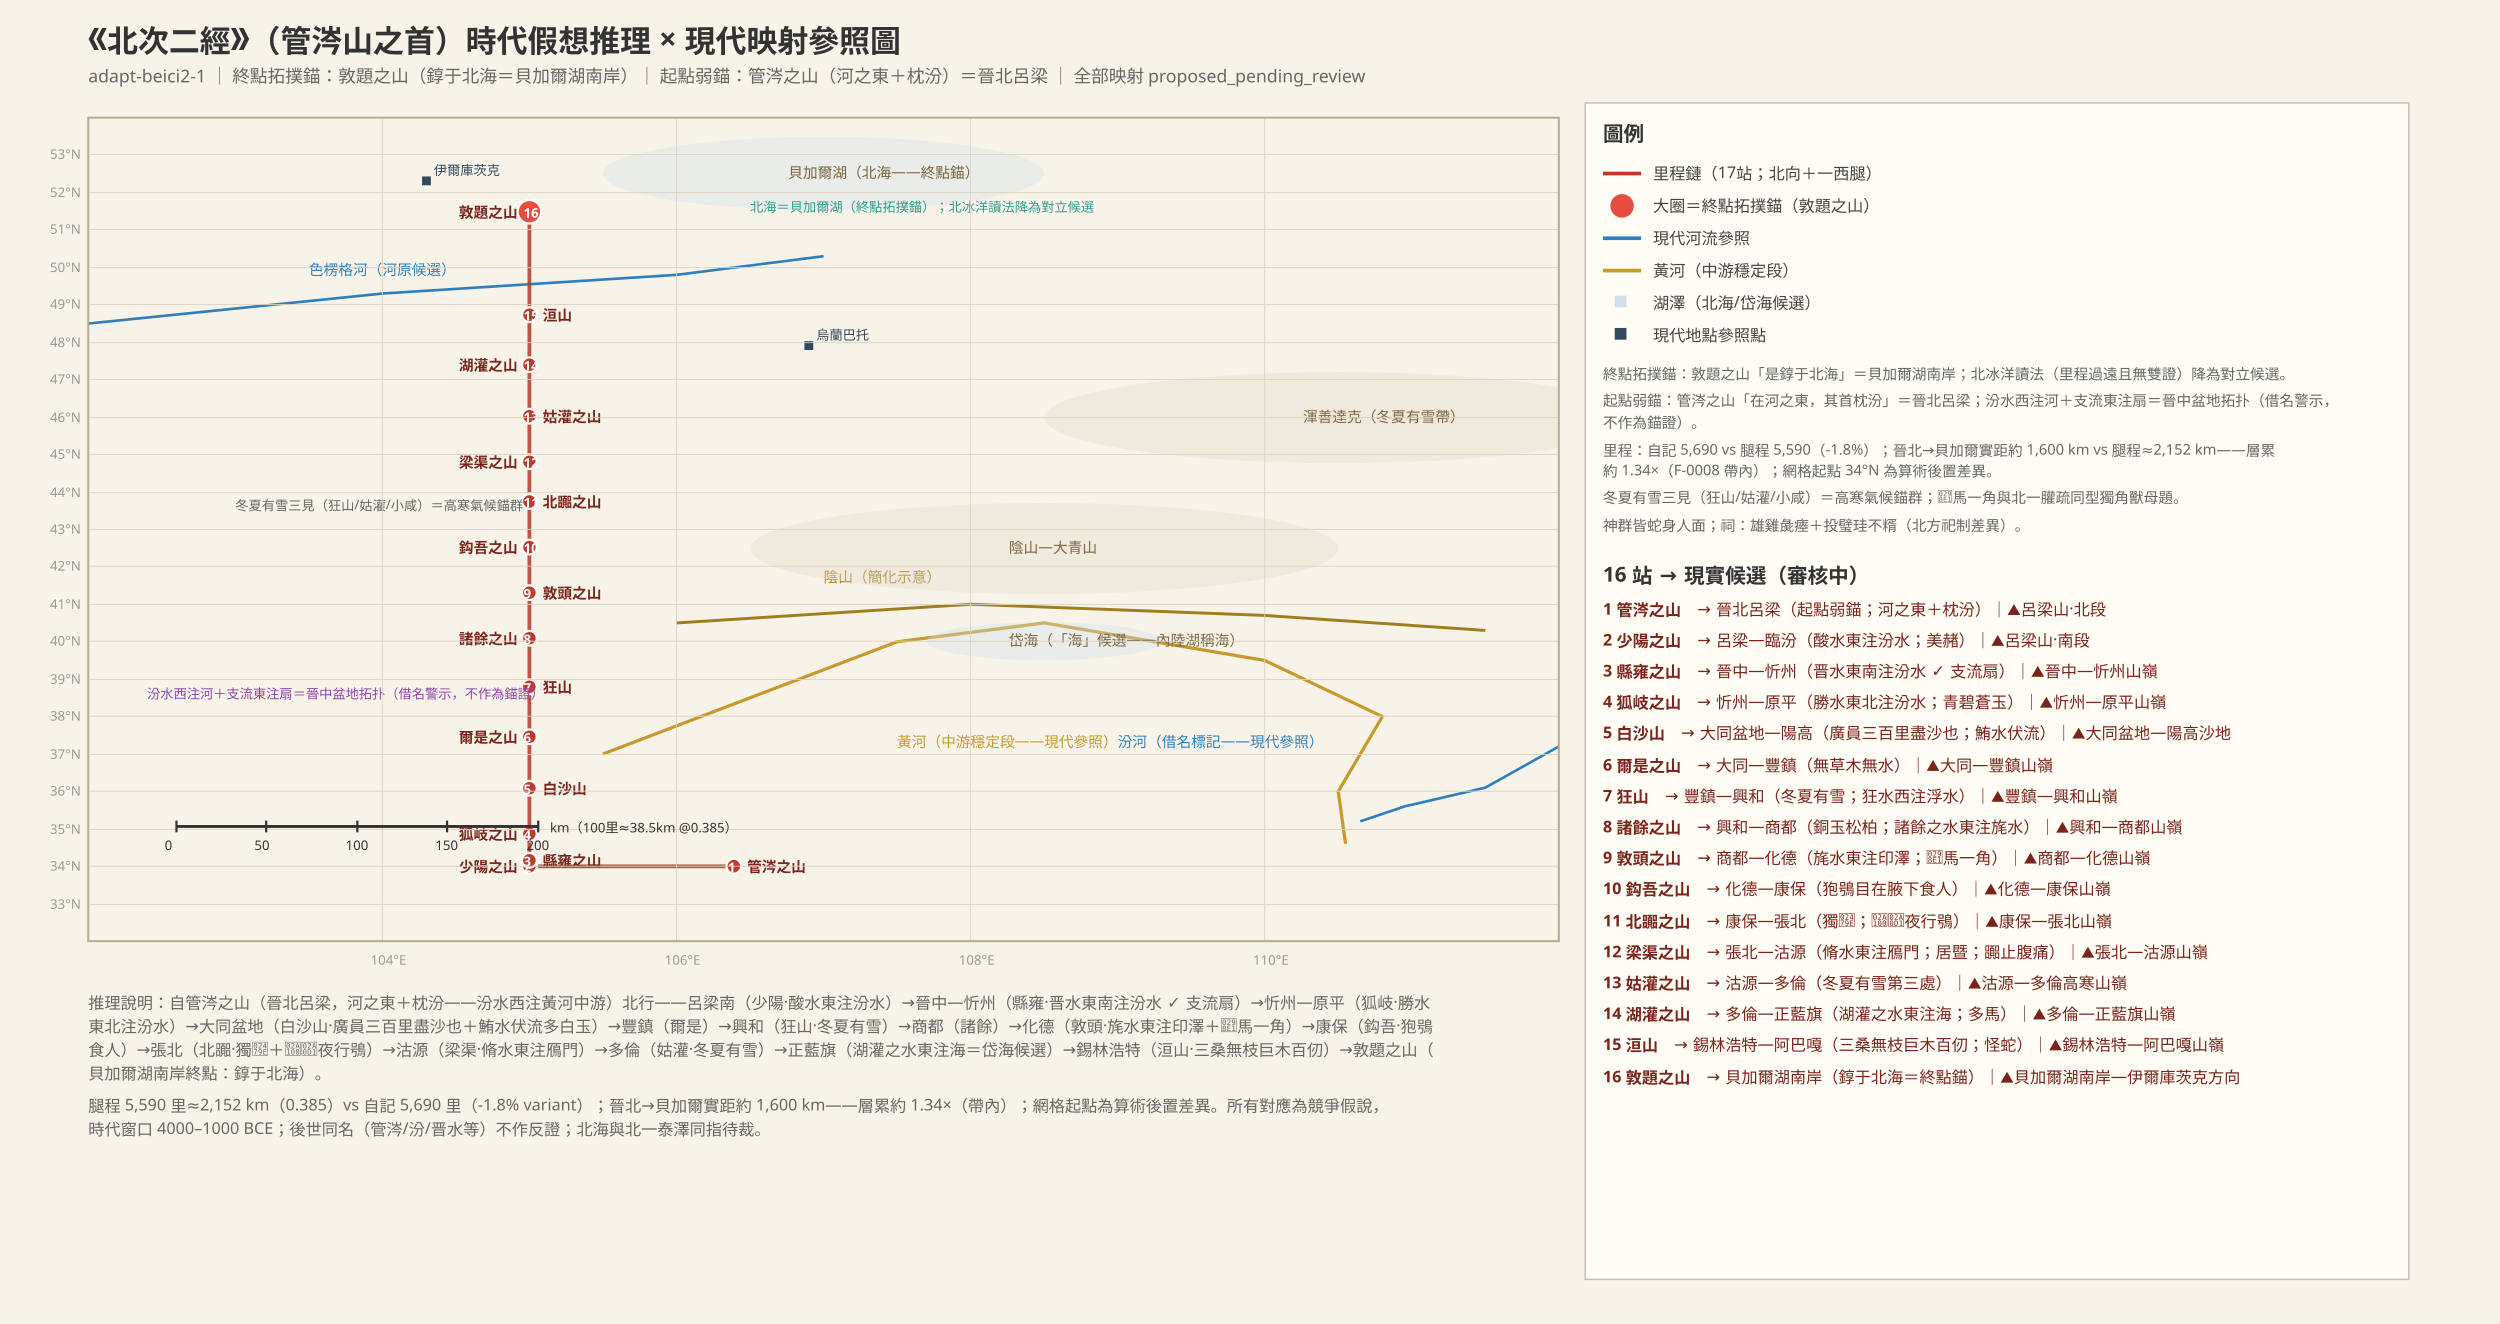
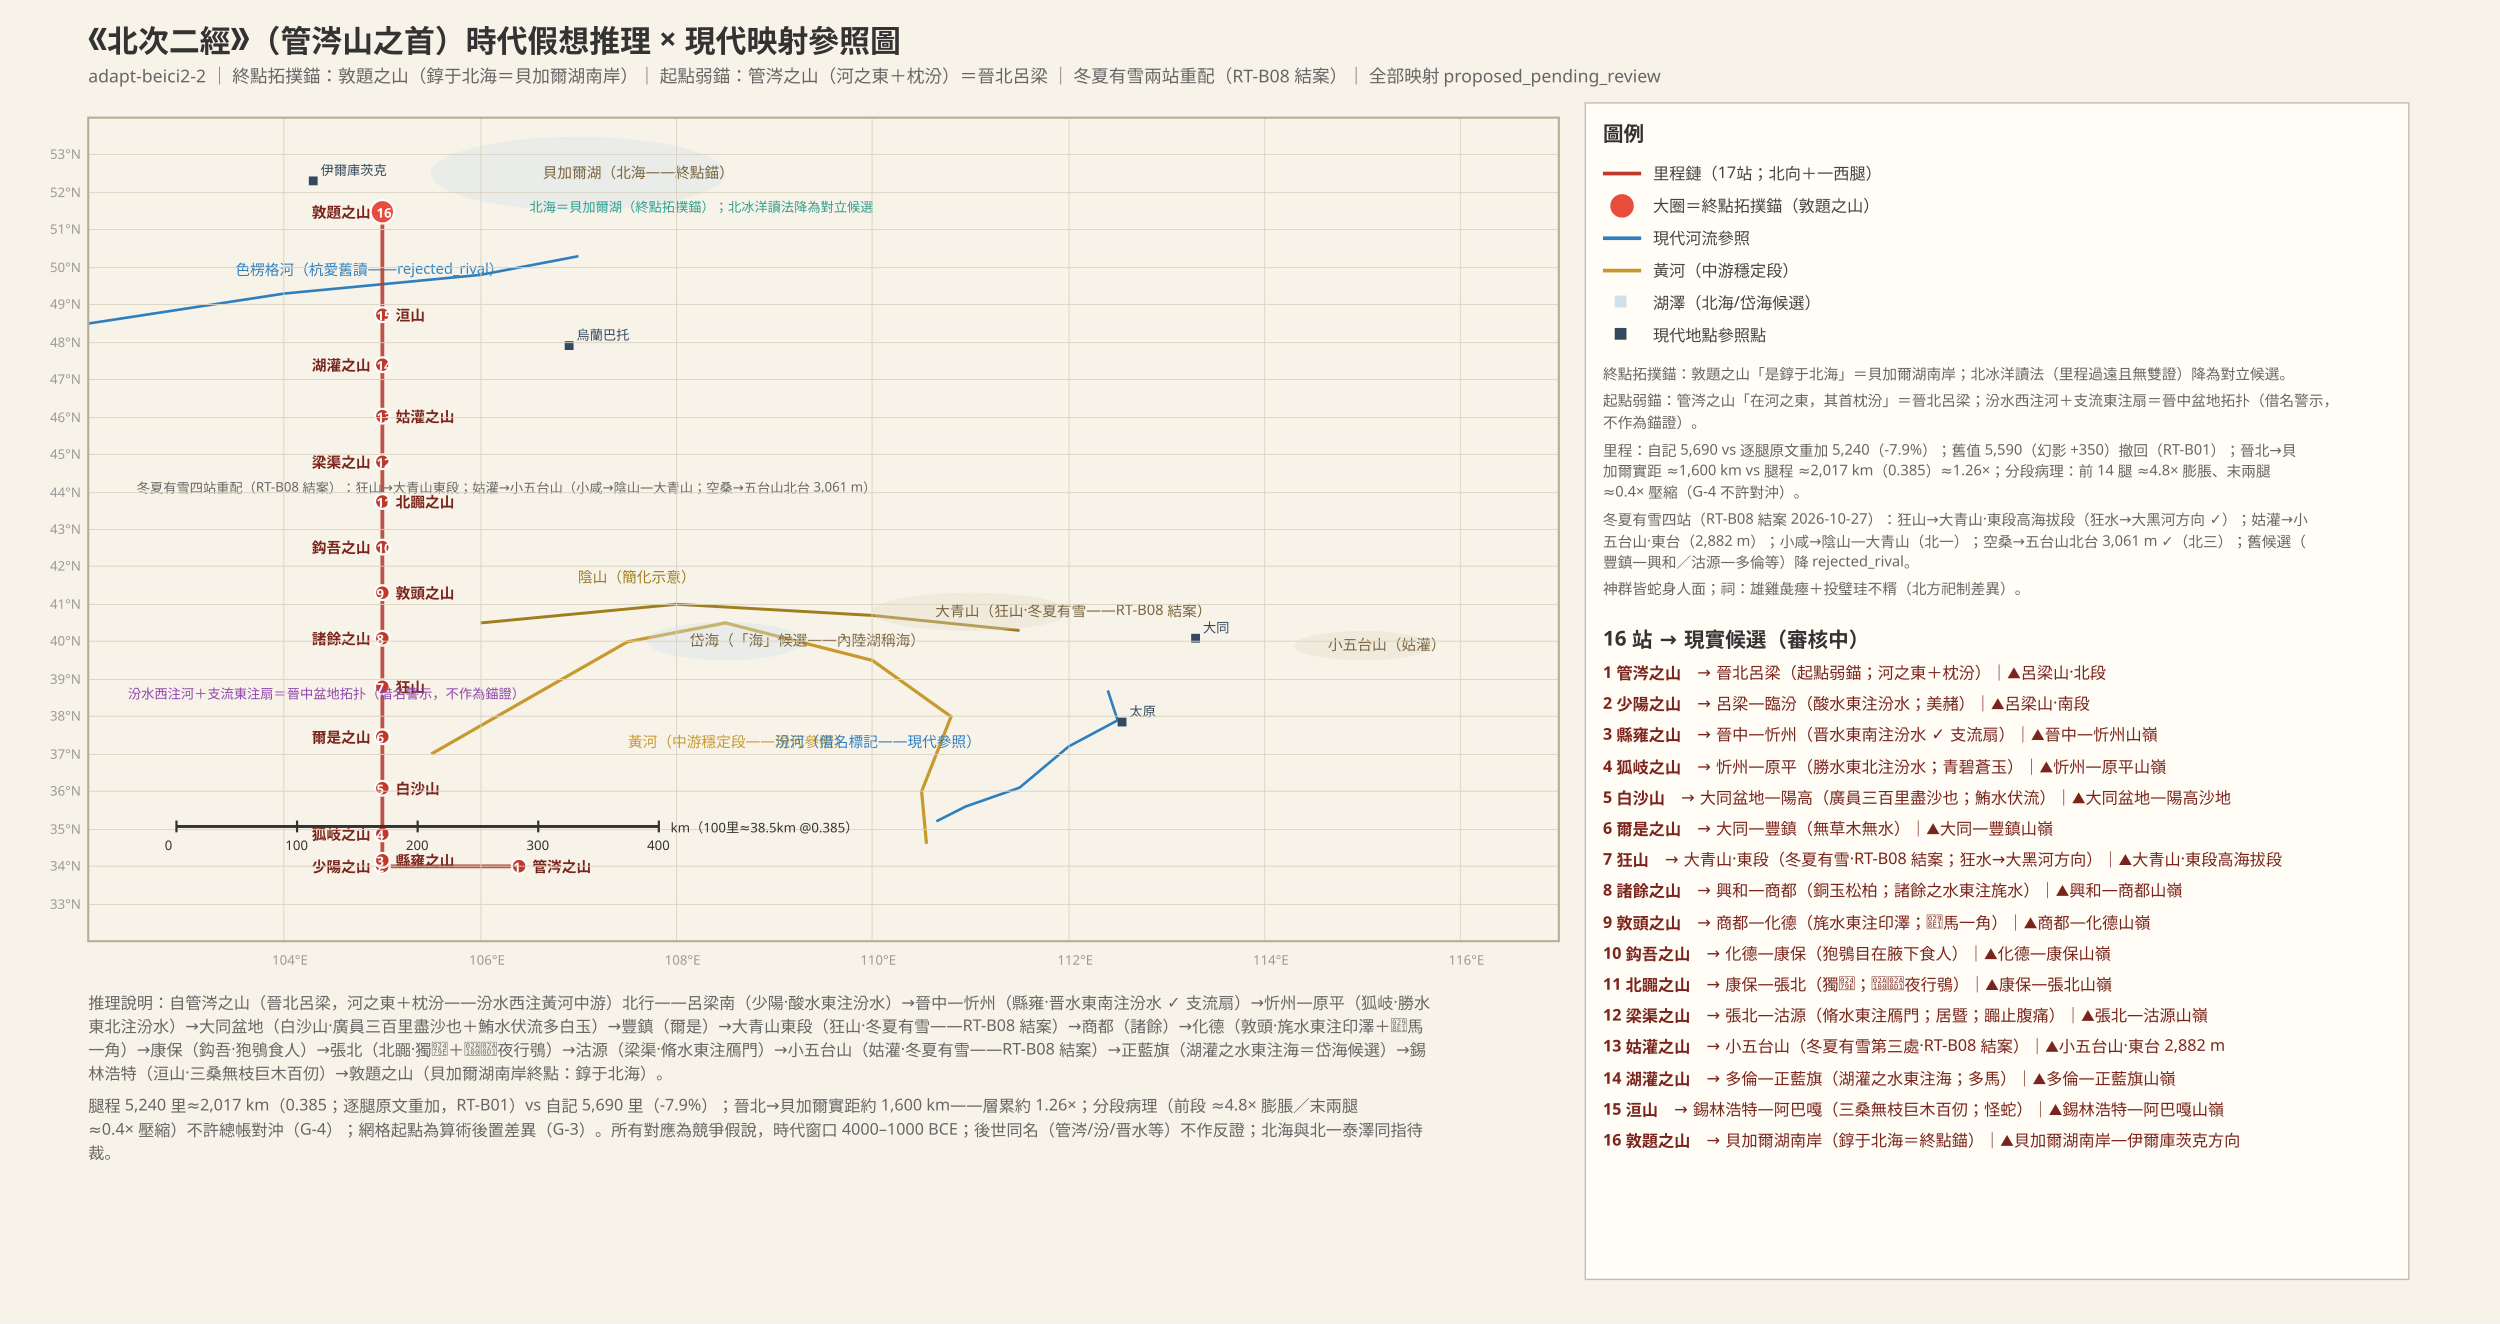
<svg xmlns="http://www.w3.org/2000/svg" width="1700" height="900" font-family="PingFang SC, Hiragino Sans GB, Microsoft YaHei, sans-serif">
  <rect width="1700" height="900" fill="#f7f3e8" />
  <defs>
    <marker id="arr" markerWidth="8" markerHeight="8" refX="7" refY="3" orient="auto">
      <path d="M0,0 L7,3 L0,6 Z" fill="#555" />
    </marker>
    <pattern id="sand" width="8" height="8" patternUnits="userSpaceOnUse">
      <rect width="8" height="8" fill="#efe3c0" />
      <circle cx="2" cy="2" r="0.8" fill="#d6b96a" />
      <circle cx="6" cy="6" r="0.8" fill="#d6b96a" />
    </pattern>
    <clipPath id="mapclip">
      <rect x="60" y="80" width="1000" height="560" />
    </clipPath>
  </defs>
  <text x="60" y="34" font-size="21" font-weight="bold" fill="#333">《北次二經》（管涔山之首）時代假想推理 × 現代映射參照圖</text>
-   <text x="60" y="56" font-size="12" fill="#666">adapt-beici2-1 ｜ 終點拓撲錨：敦題之山（錞于北海＝貝加爾湖南岸）｜ 起點弱錨：管涔之山（河之東＋枕汾）＝晉北呂梁 ｜ 全部映射 proposed_pending_review</text>
+   <text x="60" y="56" font-size="12" fill="#666">adapt-beici2-2 ｜ 終點拓撲錨：敦題之山（錞于北海＝貝加爾湖南岸）｜ 起點弱錨：管涔之山（河之東＋枕汾）＝晉北呂梁 ｜ 冬夏有雪兩站重配（RT-B08 結案）｜ 全部映射 proposed_pending_review</text>
  <g clip-path="url(#mapclip)">
-     <polyline points="410.0,512.7 510.0,474.5 610.0,436.4 710.0,423.6 860.0,449.1 940.0,487.3 910.0,538.2 915.0,573.8" fill="none" stroke="#c89a2e" stroke-width="2.2" />
-     <text x="610" y="508" font-size="10" fill="#c89a2e">黃河（中游穩定段——現代參照）</text>
-     <polyline points="1100.0,469.5 1110.0,489.8 1060.0,507.6 1010.0,535.6 955.0,548.4 925.0,558.5" fill="none" stroke="#2f7fbf" stroke-width="1.8" />
-     <text x="760" y="508" font-size="10" fill="#2f7fbf">汾河（借名標記——現代參照）</text>
-     <polyline points="460.0,423.6 660.0,410.9 860.0,418.5 1010.0,428.7" fill="none" stroke="#a07d1e" stroke-width="2" />
-     <text x="560" y="396" font-size="10" fill="#a07d1e">陰山（簡化示意）</text>
-     <polyline points="-90.0,245.5 60.0,220.0 260.0,199.6 460.0,186.9 560.0,174.2" fill="none" stroke="#2f7fbf" stroke-width="1.8" />
-     <text x="210" y="187" font-size="10" fill="#2f7fbf">色楞格河（河原候選）</text>
-     <ellipse cx="560" cy="118" rx="150" ry="25" fill="#cfe0e8" opacity="0.35" />
-     <text x="536" y="121" font-size="10" fill="#7a6540">貝加爾湖（北海——終點錨）</text>
-     <ellipse cx="710" cy="373" rx="200" ry="31" fill="#e2d9c8" opacity="0.35" />
-     <text x="686" y="376" font-size="10" fill="#7a6540">陰山—大青山</text>
-     <ellipse cx="910" cy="284" rx="200" ry="31" fill="#e2d9c8" opacity="0.35" />
-     <text x="886" y="287" font-size="10" fill="#7a6540">渾善達克（冬夏有雪帶）</text>
-     <ellipse cx="710" cy="436" rx="80" ry="13" fill="#cfe0e8" opacity="0.35" />
-     <text x="686" y="439" font-size="10" fill="#7a6540">岱海（「海」候選——內陸湖稱海）</text>
-     <polyline points="499.0,589.1 360.0,589.1 360.0,584.5 360.0,566.9 360.0,535.9 360.0,500.8 360.0,467.2 360.0,433.6 360.0,402.5 360.0,371.7 360.0,340.7 360.0,314.2 360.0,283.4 360.0,248.0 360.0,214.4 360.0,143.6" fill="none" stroke="#b03a2e" stroke-width="2.6" opacity="0.85" />
-     <circle cx="499" cy="589" r="5" fill="#c0392b" stroke="#fff" stroke-width="1.5" />
-     <text x="495" y="593" font-size="9" fill="#fff" font-weight="bold">1</text>
-     <text x="508" y="593" font-size="10" fill="#7b241c" font-weight="bold">管涔之山</text>
-     <circle cx="360" cy="589" r="5" fill="#c0392b" stroke="#fff" stroke-width="1.5" />
-     <text x="356" y="593" font-size="9" fill="#fff" font-weight="bold">2</text>
-     <text x="312" y="593" font-size="10" fill="#7b241c" font-weight="bold">少陽之山</text>
-     <circle cx="360" cy="585" r="5" fill="#c0392b" stroke="#fff" stroke-width="1.5" />
-     <text x="356" y="589" font-size="9" fill="#fff" font-weight="bold">3</text>
-     <text x="369" y="589" font-size="10" fill="#7b241c" font-weight="bold">縣雍之山</text>
-     <circle cx="360" cy="567" r="5" fill="#c0392b" stroke="#fff" stroke-width="1.5" />
-     <text x="356" y="571" font-size="9" fill="#fff" font-weight="bold">4</text>
-     <text x="312" y="571" font-size="10" fill="#7b241c" font-weight="bold">狐岐之山</text>
-     <circle cx="360" cy="536" r="5" fill="#c0392b" stroke="#fff" stroke-width="1.5" />
-     <text x="356" y="540" font-size="9" fill="#fff" font-weight="bold">5</text>
-     <text x="369" y="540" font-size="10" fill="#7b241c" font-weight="bold">白沙山</text>
-     <circle cx="360" cy="501" r="5" fill="#c0392b" stroke="#fff" stroke-width="1.5" />
-     <text x="356" y="505" font-size="9" fill="#fff" font-weight="bold">6</text>
-     <text x="312" y="505" font-size="10" fill="#7b241c" font-weight="bold">爾是之山</text>
-     <circle cx="360" cy="467" r="5" fill="#c0392b" stroke="#fff" stroke-width="1.5" />
-     <text x="356" y="471" font-size="9" fill="#fff" font-weight="bold">7</text>
-     <text x="369" y="471" font-size="10" fill="#7b241c" font-weight="bold">狂山</text>
-     <circle cx="360" cy="434" r="5" fill="#c0392b" stroke="#fff" stroke-width="1.5" />
-     <text x="356" y="438" font-size="9" fill="#fff" font-weight="bold">8</text>
-     <text x="312" y="438" font-size="10" fill="#7b241c" font-weight="bold">諸餘之山</text>
-     <circle cx="360" cy="403" r="5" fill="#c0392b" stroke="#fff" stroke-width="1.5" />
-     <text x="356" y="407" font-size="9" fill="#fff" font-weight="bold">9</text>
-     <text x="369" y="407" font-size="10" fill="#7b241c" font-weight="bold">敦頭之山</text>
-     <circle cx="360" cy="372" r="5" fill="#c0392b" stroke="#fff" stroke-width="1.5" />
-     <text x="356" y="376" font-size="9" fill="#fff" font-weight="bold">10</text>
-     <text x="312" y="376" font-size="10" fill="#7b241c" font-weight="bold">鈎吾之山</text>
-     <circle cx="360" cy="341" r="5" fill="#c0392b" stroke="#fff" stroke-width="1.5" />
-     <text x="356" y="345" font-size="9" fill="#fff" font-weight="bold">11</text>
-     <text x="369" y="345" font-size="10" fill="#7b241c" font-weight="bold">北嚻之山</text>
-     <circle cx="360" cy="314" r="5" fill="#c0392b" stroke="#fff" stroke-width="1.5" />
-     <text x="356" y="318" font-size="9" fill="#fff" font-weight="bold">12</text>
-     <text x="312" y="318" font-size="10" fill="#7b241c" font-weight="bold">梁渠之山</text>
-     <circle cx="360" cy="283" r="5" fill="#c0392b" stroke="#fff" stroke-width="1.5" />
-     <text x="356" y="287" font-size="9" fill="#fff" font-weight="bold">13</text>
-     <text x="369" y="287" font-size="10" fill="#7b241c" font-weight="bold">姑灌之山</text>
-     <circle cx="360" cy="248" r="5" fill="#c0392b" stroke="#fff" stroke-width="1.5" />
-     <text x="356" y="252" font-size="9" fill="#fff" font-weight="bold">14</text>
-     <text x="312" y="252" font-size="10" fill="#7b241c" font-weight="bold">湖灌之山</text>
-     <circle cx="360" cy="214" r="5" fill="#c0392b" stroke="#fff" stroke-width="1.5" />
-     <text x="356" y="218" font-size="9" fill="#fff" font-weight="bold">15</text>
-     <text x="369" y="218" font-size="10" fill="#7b241c" font-weight="bold">洹山</text>
-     <circle cx="360" cy="144" r="8" fill="#e74c3c" stroke="#fff" stroke-width="1.5" />
-     <text x="356" y="148" font-size="9" fill="#fff" font-weight="bold">16</text>
-     <text x="312" y="148" font-size="10" fill="#7b241c" font-weight="bold">敦題之山</text>
-     <text x="100" y="475" font-size="9" fill="#8e44ad">汾水西注河＋支流東注扇＝晉中盆地拓扑（借名警示，不作為錨證）</text>
-     <text x="510" y="144" font-size="9" fill="#2f9e8f">北海＝貝加爾湖（終點拓撲錨）；北冰洋讀法降為對立候選</text>
-     <text x="160" y="347" font-size="9" fill="#666">冬夏有雪三見（狂山/姑灌/小咸）＝高寒氣候錨群</text>
-     <rect x="1112" y="488" width="6" height="6" fill="#34495e" />
-     <text x="1120" y="487" font-size="9" fill="#34495e">太原</text>
-     <rect x="1187" y="431" width="6" height="6" fill="#34495e" />
-     <text x="1195" y="430" font-size="9" fill="#34495e">大同</text>
-     <rect x="547" y="232" width="6" height="6" fill="#34495e" />
-     <text x="555" y="231" font-size="9" fill="#34495e">烏蘭巴托</text>
-     <rect x="287" y="120" width="6" height="6" fill="#34495e" />
-     <text x="295" y="119" font-size="9" fill="#34495e">伊爾庫茨克</text>
+     <polyline points="293.3,512.7 360.0,474.5 426.7,436.4 493.3,423.6 593.3,449.1 646.7,487.3 626.7,538.2 630.0,573.8" fill="none" stroke="#c89a2e" stroke-width="2.2" />
+     <text x="427" y="508" font-size="10" fill="#c89a2e">黃河（中游穩定段——現代參照）</text>
+     <polyline points="753.3,469.5 760.0,489.8 726.7,507.6 693.3,535.6 656.7,548.4 636.7,558.5" fill="none" stroke="#2f7fbf" stroke-width="1.8" />
+     <text x="527" y="508" font-size="10" fill="#2f7fbf">汾河（借名標記——現代參照）</text>
+     <polyline points="326.7,423.6 460.0,410.9 593.3,418.5 693.3,428.7" fill="none" stroke="#a07d1e" stroke-width="2" />
+     <text x="393" y="396" font-size="10" fill="#a07d1e">陰山（簡化示意）</text>
+     <polyline points="-40.0,245.5 60.0,220.0 193.3,199.6 326.7,186.9 393.3,174.2" fill="none" stroke="#2f7fbf" stroke-width="1.8" />
+     <text x="160" y="187" font-size="10" fill="#2f7fbf">色楞格河（杭愛舊讀——rejected_rival）</text>
+     <ellipse cx="393" cy="118" rx="100" ry="25" fill="#cfe0e8" opacity="0.35" />
+     <text x="369" y="121" font-size="10" fill="#7a6540">貝加爾湖（北海——終點錨）</text>
+     <ellipse cx="660" cy="416" rx="67" ry="13" fill="#e2d9c8" opacity="0.35" />
+     <text x="636" y="419" font-size="10" fill="#7a6540">大青山（狂山·冬夏有雪——RT-B08 結案）</text>
+     <ellipse cx="927" cy="439" rx="47" ry="10" fill="#e2d9c8" opacity="0.35" />
+     <text x="903" y="442" font-size="10" fill="#7a6540">小五台山（姑灌）</text>
+     <ellipse cx="493" cy="436" rx="53" ry="13" fill="#cfe0e8" opacity="0.35" />
+     <text x="469" y="439" font-size="10" fill="#7a6540">岱海（「海」候選——內陸湖稱海）</text>
+     <polyline points="352.7,589.1 260.0,589.1 260.0,584.5 260.0,566.9 260.0,535.9 260.0,500.8 260.0,467.2 260.0,433.6 260.0,402.5 260.0,371.7 260.0,340.7 260.0,314.2 260.0,283.4 260.0,248.0 260.0,214.4 260.0,143.6" fill="none" stroke="#b03a2e" stroke-width="2.6" opacity="0.85" />
+     <circle cx="353" cy="589" r="5" fill="#c0392b" stroke="#fff" stroke-width="1.5" />
+     <text x="349" y="593" font-size="9" fill="#fff" font-weight="bold">1</text>
+     <text x="362" y="593" font-size="10" fill="#7b241c" font-weight="bold">管涔之山</text>
+     <circle cx="260" cy="589" r="5" fill="#c0392b" stroke="#fff" stroke-width="1.5" />
+     <text x="256" y="593" font-size="9" fill="#fff" font-weight="bold">2</text>
+     <text x="212" y="593" font-size="10" fill="#7b241c" font-weight="bold">少陽之山</text>
+     <circle cx="260" cy="585" r="5" fill="#c0392b" stroke="#fff" stroke-width="1.5" />
+     <text x="256" y="589" font-size="9" fill="#fff" font-weight="bold">3</text>
+     <text x="269" y="589" font-size="10" fill="#7b241c" font-weight="bold">縣雍之山</text>
+     <circle cx="260" cy="567" r="5" fill="#c0392b" stroke="#fff" stroke-width="1.5" />
+     <text x="256" y="571" font-size="9" fill="#fff" font-weight="bold">4</text>
+     <text x="212" y="571" font-size="10" fill="#7b241c" font-weight="bold">狐岐之山</text>
+     <circle cx="260" cy="536" r="5" fill="#c0392b" stroke="#fff" stroke-width="1.5" />
+     <text x="256" y="540" font-size="9" fill="#fff" font-weight="bold">5</text>
+     <text x="269" y="540" font-size="10" fill="#7b241c" font-weight="bold">白沙山</text>
+     <circle cx="260" cy="501" r="5" fill="#c0392b" stroke="#fff" stroke-width="1.5" />
+     <text x="256" y="505" font-size="9" fill="#fff" font-weight="bold">6</text>
+     <text x="212" y="505" font-size="10" fill="#7b241c" font-weight="bold">爾是之山</text>
+     <circle cx="260" cy="467" r="5" fill="#c0392b" stroke="#fff" stroke-width="1.5" />
+     <text x="256" y="471" font-size="9" fill="#fff" font-weight="bold">7</text>
+     <text x="269" y="471" font-size="10" fill="#7b241c" font-weight="bold">狂山</text>
+     <circle cx="260" cy="434" r="5" fill="#c0392b" stroke="#fff" stroke-width="1.5" />
+     <text x="256" y="438" font-size="9" fill="#fff" font-weight="bold">8</text>
+     <text x="212" y="438" font-size="10" fill="#7b241c" font-weight="bold">諸餘之山</text>
+     <circle cx="260" cy="403" r="5" fill="#c0392b" stroke="#fff" stroke-width="1.5" />
+     <text x="256" y="407" font-size="9" fill="#fff" font-weight="bold">9</text>
+     <text x="269" y="407" font-size="10" fill="#7b241c" font-weight="bold">敦頭之山</text>
+     <circle cx="260" cy="372" r="5" fill="#c0392b" stroke="#fff" stroke-width="1.5" />
+     <text x="256" y="376" font-size="9" fill="#fff" font-weight="bold">10</text>
+     <text x="212" y="376" font-size="10" fill="#7b241c" font-weight="bold">鈎吾之山</text>
+     <circle cx="260" cy="341" r="5" fill="#c0392b" stroke="#fff" stroke-width="1.5" />
+     <text x="256" y="345" font-size="9" fill="#fff" font-weight="bold">11</text>
+     <text x="269" y="345" font-size="10" fill="#7b241c" font-weight="bold">北嚻之山</text>
+     <circle cx="260" cy="314" r="5" fill="#c0392b" stroke="#fff" stroke-width="1.5" />
+     <text x="256" y="318" font-size="9" fill="#fff" font-weight="bold">12</text>
+     <text x="212" y="318" font-size="10" fill="#7b241c" font-weight="bold">梁渠之山</text>
+     <circle cx="260" cy="283" r="5" fill="#c0392b" stroke="#fff" stroke-width="1.5" />
+     <text x="256" y="287" font-size="9" fill="#fff" font-weight="bold">13</text>
+     <text x="269" y="287" font-size="10" fill="#7b241c" font-weight="bold">姑灌之山</text>
+     <circle cx="260" cy="248" r="5" fill="#c0392b" stroke="#fff" stroke-width="1.5" />
+     <text x="256" y="252" font-size="9" fill="#fff" font-weight="bold">14</text>
+     <text x="212" y="252" font-size="10" fill="#7b241c" font-weight="bold">湖灌之山</text>
+     <circle cx="260" cy="214" r="5" fill="#c0392b" stroke="#fff" stroke-width="1.5" />
+     <text x="256" y="218" font-size="9" fill="#fff" font-weight="bold">15</text>
+     <text x="269" y="218" font-size="10" fill="#7b241c" font-weight="bold">洹山</text>
+     <circle cx="260" cy="144" r="8" fill="#e74c3c" stroke="#fff" stroke-width="1.5" />
+     <text x="256" y="148" font-size="9" fill="#fff" font-weight="bold">16</text>
+     <text x="212" y="148" font-size="10" fill="#7b241c" font-weight="bold">敦題之山</text>
+     <text x="87" y="475" font-size="9" fill="#8e44ad">汾水西注河＋支流東注扇＝晉中盆地拓扑（借名警示，不作為錨證）</text>
+     <text x="360" y="144" font-size="9" fill="#2f9e8f">北海＝貝加爾湖（終點拓撲錨）；北冰洋讀法降為對立候選</text>
+     <text x="93" y="335" font-size="9" fill="#666">冬夏有雪四站重配（RT-B08 結案）：狂山→大青山東段；姑灌→小五台山（小咸→陰山—大青山；空桑→五台山北台 3,061 m）</text>
+     <rect x="760" y="488" width="6" height="6" fill="#34495e" />
+     <text x="768" y="487" font-size="9" fill="#34495e">太原</text>
+     <rect x="810" y="431" width="6" height="6" fill="#34495e" />
+     <text x="818" y="430" font-size="9" fill="#34495e">大同</text>
+     <rect x="384" y="232" width="6" height="6" fill="#34495e" />
+     <text x="392" y="231" font-size="9" fill="#34495e">烏蘭巴托</text>
+     <rect x="210" y="120" width="6" height="6" fill="#34495e" />
+     <text x="218" y="119" font-size="9" fill="#34495e">伊爾庫茨克</text>
  </g>
-   <line x1="260" y1="640" x2="260" y2="80" stroke="#d9d2c0" stroke-width="0.6" />
-   <text x="252" y="656" font-size="9" fill="#999">104°E</text>
+   <line x1="193" y1="640" x2="193" y2="80" stroke="#d9d2c0" stroke-width="0.6" />
+   <text x="185" y="656" font-size="9" fill="#999">104°E</text>
+   <line x1="327" y1="640" x2="327" y2="80" stroke="#d9d2c0" stroke-width="0.6" />
+   <text x="319" y="656" font-size="9" fill="#999">106°E</text>
  <line x1="460" y1="640" x2="460" y2="80" stroke="#d9d2c0" stroke-width="0.6" />
-   <text x="452" y="656" font-size="9" fill="#999">106°E</text>
-   <line x1="660" y1="640" x2="660" y2="80" stroke="#d9d2c0" stroke-width="0.6" />
-   <text x="652" y="656" font-size="9" fill="#999">108°E</text>
+   <text x="452" y="656" font-size="9" fill="#999">108°E</text>
+   <line x1="593" y1="640" x2="593" y2="80" stroke="#d9d2c0" stroke-width="0.6" />
+   <text x="585" y="656" font-size="9" fill="#999">110°E</text>
+   <line x1="727" y1="640" x2="727" y2="80" stroke="#d9d2c0" stroke-width="0.6" />
+   <text x="719" y="656" font-size="9" fill="#999">112°E</text>
  <line x1="860" y1="640" x2="860" y2="80" stroke="#d9d2c0" stroke-width="0.6" />
-   <text x="852" y="656" font-size="9" fill="#999">110°E</text>
+   <text x="852" y="656" font-size="9" fill="#999">114°E</text>
+   <line x1="993" y1="640" x2="993" y2="80" stroke="#d9d2c0" stroke-width="0.6" />
+   <text x="985" y="656" font-size="9" fill="#999">116°E</text>
  <line x1="60" y1="615" x2="1060" y2="615" stroke="#d9d2c0" stroke-width="0.6" />
  <text x="34" y="618" font-size="9" fill="#999">33°N</text>
  <line x1="60" y1="589" x2="1060" y2="589" stroke="#d9d2c0" stroke-width="0.6" />
  <text x="34" y="592" font-size="9" fill="#999">34°N</text>
  <line x1="60" y1="564" x2="1060" y2="564" stroke="#d9d2c0" stroke-width="0.6" />
  <text x="34" y="567" font-size="9" fill="#999">35°N</text>
  <line x1="60" y1="538" x2="1060" y2="538" stroke="#d9d2c0" stroke-width="0.6" />
  <text x="34" y="541" font-size="9" fill="#999">36°N</text>
  <line x1="60" y1="513" x2="1060" y2="513" stroke="#d9d2c0" stroke-width="0.6" />
  <text x="34" y="516" font-size="9" fill="#999">37°N</text>
  <line x1="60" y1="487" x2="1060" y2="487" stroke="#d9d2c0" stroke-width="0.6" />
  <text x="34" y="490" font-size="9" fill="#999">38°N</text>
  <line x1="60" y1="462" x2="1060" y2="462" stroke="#d9d2c0" stroke-width="0.6" />
  <text x="34" y="465" font-size="9" fill="#999">39°N</text>
  <line x1="60" y1="436" x2="1060" y2="436" stroke="#d9d2c0" stroke-width="0.6" />
  <text x="34" y="439" font-size="9" fill="#999">40°N</text>
  <line x1="60" y1="411" x2="1060" y2="411" stroke="#d9d2c0" stroke-width="0.6" />
  <text x="34" y="414" font-size="9" fill="#999">41°N</text>
  <line x1="60" y1="385" x2="1060" y2="385" stroke="#d9d2c0" stroke-width="0.6" />
  <text x="34" y="388" font-size="9" fill="#999">42°N</text>
  <line x1="60" y1="360" x2="1060" y2="360" stroke="#d9d2c0" stroke-width="0.6" />
  <text x="34" y="363" font-size="9" fill="#999">43°N</text>
  <line x1="60" y1="335" x2="1060" y2="335" stroke="#d9d2c0" stroke-width="0.6" />
  <text x="34" y="338" font-size="9" fill="#999">44°N</text>
  <line x1="60" y1="309" x2="1060" y2="309" stroke="#d9d2c0" stroke-width="0.6" />
  <text x="34" y="312" font-size="9" fill="#999">45°N</text>
  <line x1="60" y1="284" x2="1060" y2="284" stroke="#d9d2c0" stroke-width="0.6" />
  <text x="34" y="287" font-size="9" fill="#999">46°N</text>
  <line x1="60" y1="258" x2="1060" y2="258" stroke="#d9d2c0" stroke-width="0.6" />
  <text x="34" y="261" font-size="9" fill="#999">47°N</text>
  <line x1="60" y1="233" x2="1060" y2="233" stroke="#d9d2c0" stroke-width="0.6" />
  <text x="34" y="236" font-size="9" fill="#999">48°N</text>
  <line x1="60" y1="207" x2="1060" y2="207" stroke="#d9d2c0" stroke-width="0.6" />
  <text x="34" y="210" font-size="9" fill="#999">49°N</text>
  <line x1="60" y1="182" x2="1060" y2="182" stroke="#d9d2c0" stroke-width="0.6" />
  <text x="34" y="185" font-size="9" fill="#999">50°N</text>
  <line x1="60" y1="156" x2="1060" y2="156" stroke="#d9d2c0" stroke-width="0.6" />
  <text x="34" y="159" font-size="9" fill="#999">51°N</text>
  <line x1="60" y1="131" x2="1060" y2="131" stroke="#d9d2c0" stroke-width="0.6" />
  <text x="34" y="134" font-size="9" fill="#999">52°N</text>
  <line x1="60" y1="105" x2="1060" y2="105" stroke="#d9d2c0" stroke-width="0.6" />
  <text x="34" y="108" font-size="9" fill="#999">53°N</text>
  <rect x="60" y="80" width="1000" height="560" fill="none" stroke="#b8ad92" stroke-width="1.4" />
-   <line x1="120" y1="562" x2="366" y2="562" stroke="#333" stroke-width="2" />
+   <line x1="120" y1="562" x2="448" y2="562" stroke="#333" stroke-width="2" />
  <line x1="120" y1="558" x2="120" y2="566" stroke="#333" stroke-width="1.5" />
  <text x="112" y="578" font-size="9" fill="#333">0</text>
-   <line x1="181" y1="558" x2="181" y2="566" stroke="#333" stroke-width="1.5" />
-   <text x="173" y="578" font-size="9" fill="#333">50</text>
-   <line x1="243" y1="558" x2="243" y2="566" stroke="#333" stroke-width="1.5" />
-   <text x="235" y="578" font-size="9" fill="#333">100</text>
-   <line x1="304" y1="558" x2="304" y2="566" stroke="#333" stroke-width="1.5" />
-   <text x="296" y="578" font-size="9" fill="#333">150</text>
+   <line x1="202" y1="558" x2="202" y2="566" stroke="#333" stroke-width="1.5" />
+   <text x="194" y="578" font-size="9" fill="#333">100</text>
+   <line x1="284" y1="558" x2="284" y2="566" stroke="#333" stroke-width="1.5" />
+   <text x="276" y="578" font-size="9" fill="#333">200</text>
  <line x1="366" y1="558" x2="366" y2="566" stroke="#333" stroke-width="1.5" />
-   <text x="358" y="578" font-size="9" fill="#333">200</text>
-   <text x="374" y="566" font-size="9" fill="#333">km（100里≈38.5km @0.385）</text>
+   <text x="358" y="578" font-size="9" fill="#333">300</text>
+   <line x1="448" y1="558" x2="448" y2="566" stroke="#333" stroke-width="1.5" />
+   <text x="440" y="578" font-size="9" fill="#333">400</text>
+   <text x="456" y="566" font-size="9" fill="#333">km（100里≈38.5km @0.385）</text>
  <rect x="1078" y="70" width="560" height="800" fill="#fffdf5" stroke="#cbb" />
  <text x="1090" y="96" font-size="14" font-weight="bold" fill="#333">圖例</text>
  <line x1="1090" y1="118" x2="1116" y2="118" stroke="#c0392b" stroke-width="2.5" />
  <text x="1124" y="122" font-size="11" fill="#444">里程鏈（17站；北向＋一西腿）</text>
  <circle cx="1103" cy="140" r="8" fill="#e74c3c" />
  <text x="1124" y="144" font-size="11" fill="#444">大圈＝終點拓撲錨（敦題之山）</text>
  <line x1="1090" y1="162" x2="1116" y2="162" stroke="#2f7fbf" stroke-width="2.5" />
  <text x="1124" y="166" font-size="11" fill="#444">現代河流參照</text>
  <line x1="1090" y1="184" x2="1116" y2="184" stroke="#c89a2e" stroke-width="2.5" />
  <text x="1124" y="188" font-size="11" fill="#444">黃河（中游穩定段）</text>
  <rect x="1098" y="201" width="8" height="8" fill="#cfe0e8" />
  <text x="1124" y="210" font-size="11" fill="#444">湖澤（北海/岱海候選）</text>
  <rect x="1098" y="223" width="8" height="8" fill="#34495e" />
  <text x="1124" y="232" font-size="11" fill="#444">現代地點參照點</text>
  <text x="1090" y="258" font-size="10" fill="#666">終點拓撲錨：敦題之山「是錞于北海」＝貝加爾湖南岸；北冰洋讀法（里程過遠且無雙證）降為對立候選。</text>
  <text x="1090" y="276" font-size="10" fill="#666">起點弱錨：管涔之山「在河之東，其首枕汾」＝晉北呂梁；汾水西注河＋支流東注扇＝晉中盆地拓扑（借名警示，</text>
  <text x="1090" y="291" font-size="10" fill="#666">不作為錨證）。</text>
-   <text x="1090" y="310" font-size="10" fill="#666">里程：自記 5,690 vs 腿程 5,590（-1.8%）；晉北→貝加爾實距約 1,600 km vs 腿程≈2,152 km——層累</text>
-   <text x="1090" y="324" font-size="10" fill="#666">約 1.34×（F-0008 帶內）；網格起點 34°N 為算術後置差異。</text>
-   <text x="1090" y="342" font-size="10" fill="#666">冬夏有雪三見（狂山/姑灌/小咸）＝高寒氣候錨群；𩣡馬一角與北一䑏疏同型獨角獸母題。</text>
-   <text x="1090" y="361" font-size="10" fill="#666">神群皆蛇身人面；祠：雄雞彘瘞＋投璧珪不糈（北方祀制差異）。</text>
-   <text x="1090" y="395.5" font-size="14" font-weight="bold" fill="#333">16 站 → 現實候選（審核中）</text>
-   <text x="1090" y="418" font-size="11" fill="#7b241c">
+   <text x="1090" y="310" font-size="10" fill="#666">里程：自記 5,690 vs 逐腿原文重加 5,240（-7.9%）；舊值 5,590（幻影 +350）撤回（RT-B01）；晉北→貝</text>
+   <text x="1090" y="324" font-size="10" fill="#666">加爾實距 ≈1,600 km vs 腿程 ≈2,017 km（0.385）≈1.26×；分段病理：前 14 腿 ≈4.8× 膨脹、末兩腿</text>
+   <text x="1090" y="338" font-size="10" fill="#666"> ≈0.4× 壓縮（G-4 不許對沖）。</text>
+   <text x="1090" y="357" font-size="10" fill="#666">冬夏有雪四站（RT-B08 結案 2026-10-27）：狂山→大青山·東段高海拔段（狂水→大黑河方向 ✓）；姑灌→小</text>
+   <text x="1090" y="372" font-size="10" fill="#666">五台山·東台（2,882 m）；小咸→陰山—大青山（北一）；空桑→五台山北台 3,061 m ✓（北三）；舊候選（</text>
+   <text x="1090" y="386" font-size="10" fill="#666">豐鎮—興和／沽源—多倫等）降 rejected_rival。</text>
+   <text x="1090" y="404" font-size="10" fill="#666">神群皆蛇身人面；祠：雄雞彘瘞＋投璧珪不糈（北方祀制差異）。</text>
+   <text x="1090" y="439.0" font-size="14" font-weight="bold" fill="#333">16 站 → 現實候選（審核中）</text>
+   <text x="1090" y="461" font-size="11" fill="#7b241c">
    <tspan font-weight="bold"> 1 管涔之山</tspan>　→ 晉北呂梁（起點弱錨；河之東＋枕汾）｜⛰呂梁山·北段</text>
-   <text x="1090" y="439" font-size="11" fill="#7b241c">
+   <text x="1090" y="482" font-size="11" fill="#7b241c">
    <tspan font-weight="bold"> 2 少陽之山</tspan>　→ 呂梁—臨汾（酸水東注汾水；美赭）｜⛰呂梁山·南段</text>
-   <text x="1090" y="460" font-size="11" fill="#7b241c">
+   <text x="1090" y="503" font-size="11" fill="#7b241c">
    <tspan font-weight="bold"> 3 縣雍之山</tspan>　→ 晉中—忻州（晋水東南注汾水 ✓ 支流扇）｜⛰晉中—忻州山嶺</text>
-   <text x="1090" y="481" font-size="11" fill="#7b241c">
+   <text x="1090" y="525" font-size="11" fill="#7b241c">
    <tspan font-weight="bold"> 4 狐岐之山</tspan>　→ 忻州—原平（勝水東北注汾水；青碧蒼玉）｜⛰忻州—原平山嶺</text>
-   <text x="1090" y="502" font-size="11" fill="#7b241c">
+   <text x="1090" y="546" font-size="11" fill="#7b241c">
    <tspan font-weight="bold"> 5 白沙山</tspan>　→ 大同盆地—陽高（廣員三百里盡沙也；鮪水伏流）｜⛰大同盆地—陽高沙地</text>
-   <text x="1090" y="524" font-size="11" fill="#7b241c">
+   <text x="1090" y="567" font-size="11" fill="#7b241c">
    <tspan font-weight="bold"> 6 爾是之山</tspan>　→ 大同—豐鎮（無草木無水）｜⛰大同—豐鎮山嶺</text>
-   <text x="1090" y="545" font-size="11" fill="#7b241c">
-     <tspan font-weight="bold"> 7 狂山</tspan>　→ 豐鎮—興和（冬夏有雪；狂水西注浮水）｜⛰豐鎮—興和山嶺</text>
-   <text x="1090" y="566" font-size="11" fill="#7b241c">
+   <text x="1090" y="588" font-size="11" fill="#7b241c">
+     <tspan font-weight="bold"> 7 狂山</tspan>　→ 大青山·東段（冬夏有雪·RT-B08 結案；狂水→大黑河方向）｜⛰大青山·東段高海拔段</text>
+   <text x="1090" y="609" font-size="11" fill="#7b241c">
    <tspan font-weight="bold"> 8 諸餘之山</tspan>　→ 興和—商都（銅玉松柏；諸餘之水東注旄水）｜⛰興和—商都山嶺</text>
-   <text x="1090" y="587" font-size="11" fill="#7b241c">
+   <text x="1090" y="631" font-size="11" fill="#7b241c">
    <tspan font-weight="bold"> 9 敦頭之山</tspan>　→ 商都—化德（旄水東注印澤；𩣡馬一角）｜⛰商都—化德山嶺</text>
-   <text x="1090" y="608" font-size="11" fill="#7b241c">
+   <text x="1090" y="652" font-size="11" fill="#7b241c">
    <tspan font-weight="bold">10 鈎吾之山</tspan>　→ 化德—康保（狍鴞目在腋下食人）｜⛰化德—康保山嶺</text>
-   <text x="1090" y="630" font-size="11" fill="#7b241c">
+   <text x="1090" y="673" font-size="11" fill="#7b241c">
    <tspan font-weight="bold">11 北嚻之山</tspan>　→ 康保—張北（獨𤞞；𪄀𪃑夜行鴞）｜⛰康保—張北山嶺</text>
-   <text x="1090" y="651" font-size="11" fill="#7b241c">
+   <text x="1090" y="694" font-size="11" fill="#7b241c">
    <tspan font-weight="bold">12 梁渠之山</tspan>　→ 張北—沽源（脩水東注鴈門；居暨；嚻止腹痛）｜⛰張北—沽源山嶺</text>
-   <text x="1090" y="672" font-size="11" fill="#7b241c">
-     <tspan font-weight="bold">13 姑灌之山</tspan>　→ 沽源—多倫（冬夏有雪第三處）｜⛰沽源—多倫高寒山嶺</text>
-   <text x="1090" y="693" font-size="11" fill="#7b241c">
+   <text x="1090" y="715" font-size="11" fill="#7b241c">
+     <tspan font-weight="bold">13 姑灌之山</tspan>　→ 小五台山（冬夏有雪第三處·RT-B08 結案）｜⛰小五台山·東台 2,882 m</text>
+   <text x="1090" y="737" font-size="11" fill="#7b241c">
    <tspan font-weight="bold">14 湖灌之山</tspan>　→ 多倫—正藍旗（湖灌之水東注海；多馬）｜⛰多倫—正藍旗山嶺</text>
-   <text x="1090" y="714" font-size="11" fill="#7b241c">
+   <text x="1090" y="758" font-size="11" fill="#7b241c">
    <tspan font-weight="bold">15 洹山</tspan>　→ 錫林浩特—阿巴嘎（三桑無枝巨木百仞；怪蛇）｜⛰錫林浩特—阿巴嘎山嶺</text>
-   <text x="1090" y="736" font-size="11" fill="#7b241c">
+   <text x="1090" y="779" font-size="11" fill="#7b241c">
    <tspan font-weight="bold">16 敦題之山</tspan>　→ 貝加爾湖南岸（錞于北海＝終點錨）｜⛰貝加爾湖南岸—伊爾庫茨克方向</text>
  <text x="60" y="686" font-size="11" fill="#666">推理說明：自管涔之山（晉北呂梁，河之東＋枕汾——汾水西注黃河中游）北行——呂梁南（少陽·酸水東注汾水）→晉中—忻州（縣雍·晋水東南注汾水 ✓ 支流扇）→忻州—原平（狐岐·勝水</text>
-   <text x="60" y="702" font-size="11" fill="#666">東北注汾水）→大同盆地（白沙山·廣員三百里盡沙也＋鮪水伏流多白玉）→豐鎮（爾是）→興和（狂山·冬夏有雪）→商都（諸餘）→化德（敦頭·旄水東注印澤＋𩣡馬一角）→康保（鈎吾·狍鴞</text>
-   <text x="60" y="718" font-size="11" fill="#666">食人）→張北（北嚻·獨𤞞＋𪄀𪃑夜行鴞）→沽源（梁渠·脩水東注鴈門）→多倫（姑灌·冬夏有雪）→正藍旗（湖灌之水東注海＝岱海候選）→錫林浩特（洹山·三桑無枝巨木百仞）→敦題之山（</text>
-   <text x="60" y="734" font-size="11" fill="#666">貝加爾湖南岸終點：錞于北海）。</text>
-   <text x="60" y="756" font-size="11" fill="#666">腿程 5,590 里≈2,152 km（0.385）vs 自記 5,690 里（-1.8% variant）；晉北→貝加爾實距約 1,600 km——層累約 1.34×（帶內）；網格起點為算術後置差異。所有對應為競爭假說，</text>
-   <text x="60" y="772" font-size="11" fill="#666">時代窗口 4000–1000 BCE；後世同名（管涔/汾/晋水等）不作反證；北海與北一泰澤同指待裁。</text>
+   <text x="60" y="702" font-size="11" fill="#666">東北注汾水）→大同盆地（白沙山·廣員三百里盡沙也＋鮪水伏流多白玉）→豐鎮（爾是）→大青山東段（狂山·冬夏有雪——RT-B08 結案）→商都（諸餘）→化德（敦頭·旄水東注印澤＋𩣡馬</text>
+   <text x="60" y="718" font-size="11" fill="#666">一角）→康保（鈎吾·狍鴞食人）→張北（北嚻·獨𤞞＋𪄀𪃑夜行鴞）→沽源（梁渠·脩水東注鴈門）→小五台山（姑灌·冬夏有雪——RT-B08 結案）→正藍旗（湖灌之水東注海＝岱海候選）→錫</text>
+   <text x="60" y="734" font-size="11" fill="#666">林浩特（洹山·三桑無枝巨木百仞）→敦題之山（貝加爾湖南岸終點：錞于北海）。</text>
+   <text x="60" y="756" font-size="11" fill="#666">腿程 5,240 里≈2,017 km（0.385；逐腿原文重加，RT-B01）vs 自記 5,690 里（-7.9%）；晉北→貝加爾實距約 1,600 km——層累約 1.26×；分段病理（前段 ≈4.8× 膨脹／末兩腿 </text>
+   <text x="60" y="772" font-size="11" fill="#666">≈0.4× 壓縮）不許總帳對沖（G-4）；網格起點為算術後置差異（G-3）。所有對應為競爭假說，時代窗口 4000–1000 BCE；後世同名（管涔/汾/晋水等）不作反證；北海與北一泰澤同指待</text>
+   <text x="60" y="788" font-size="11" fill="#666">裁。</text>
</svg>
